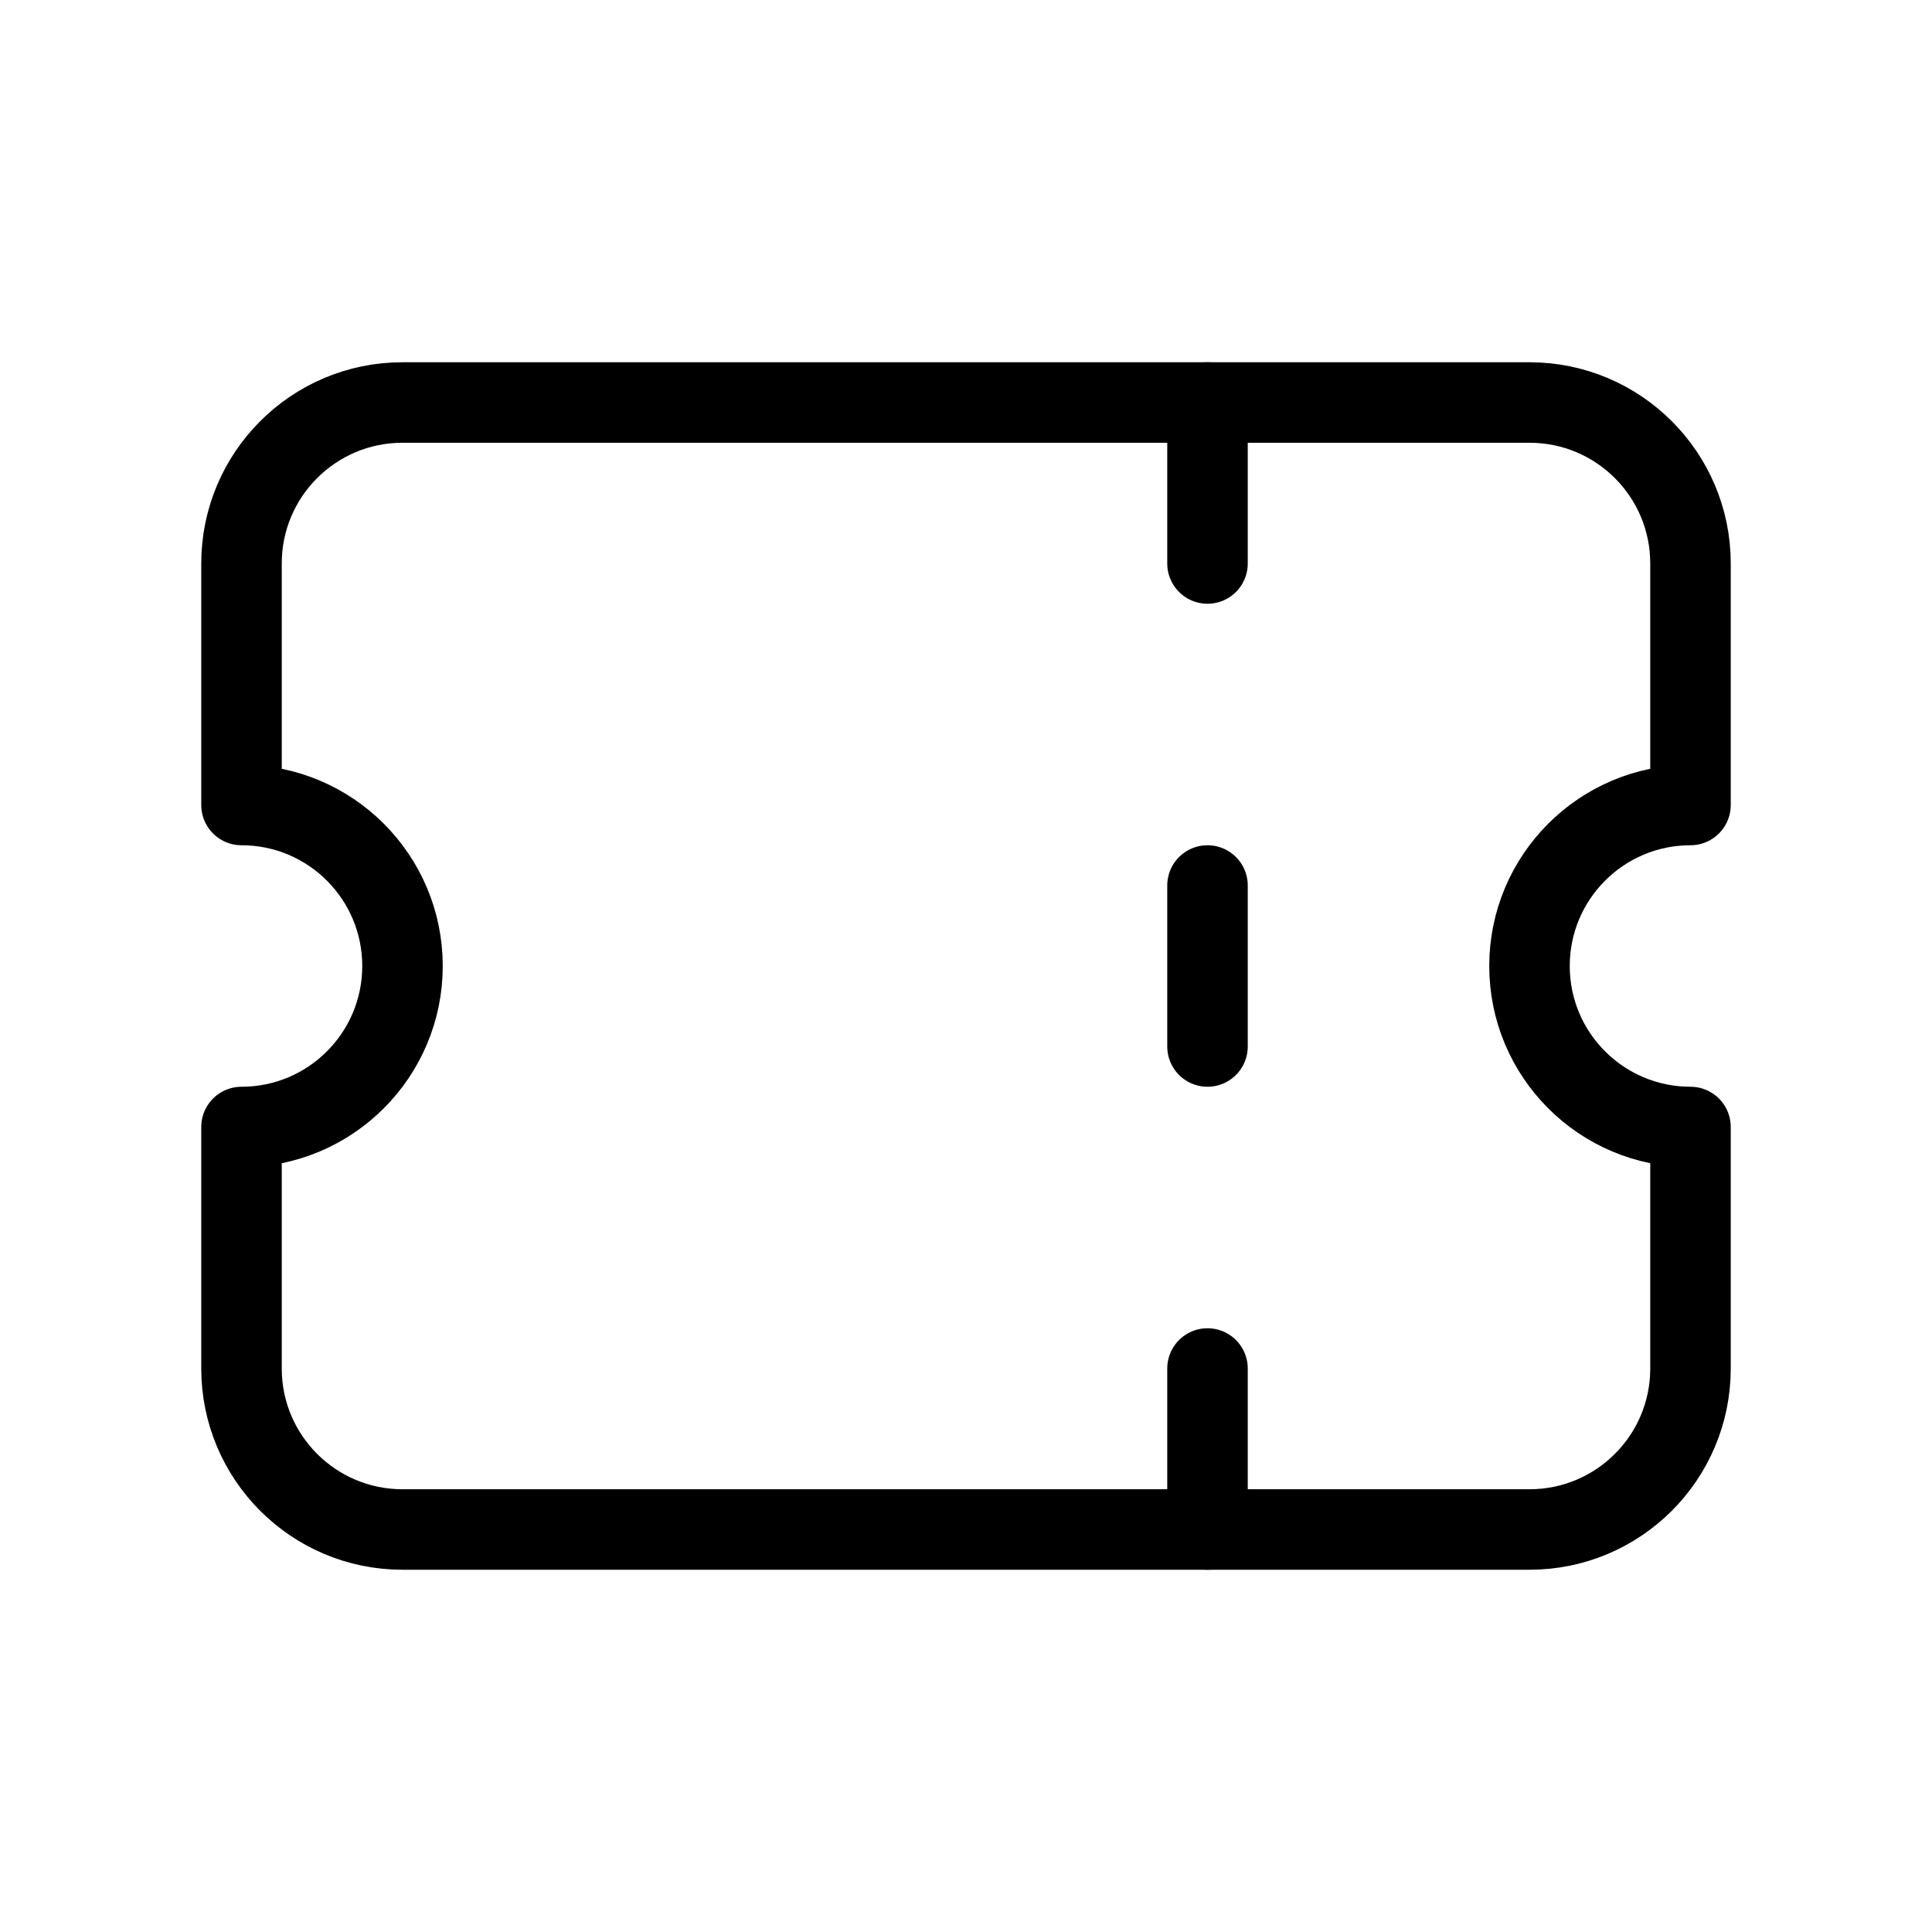
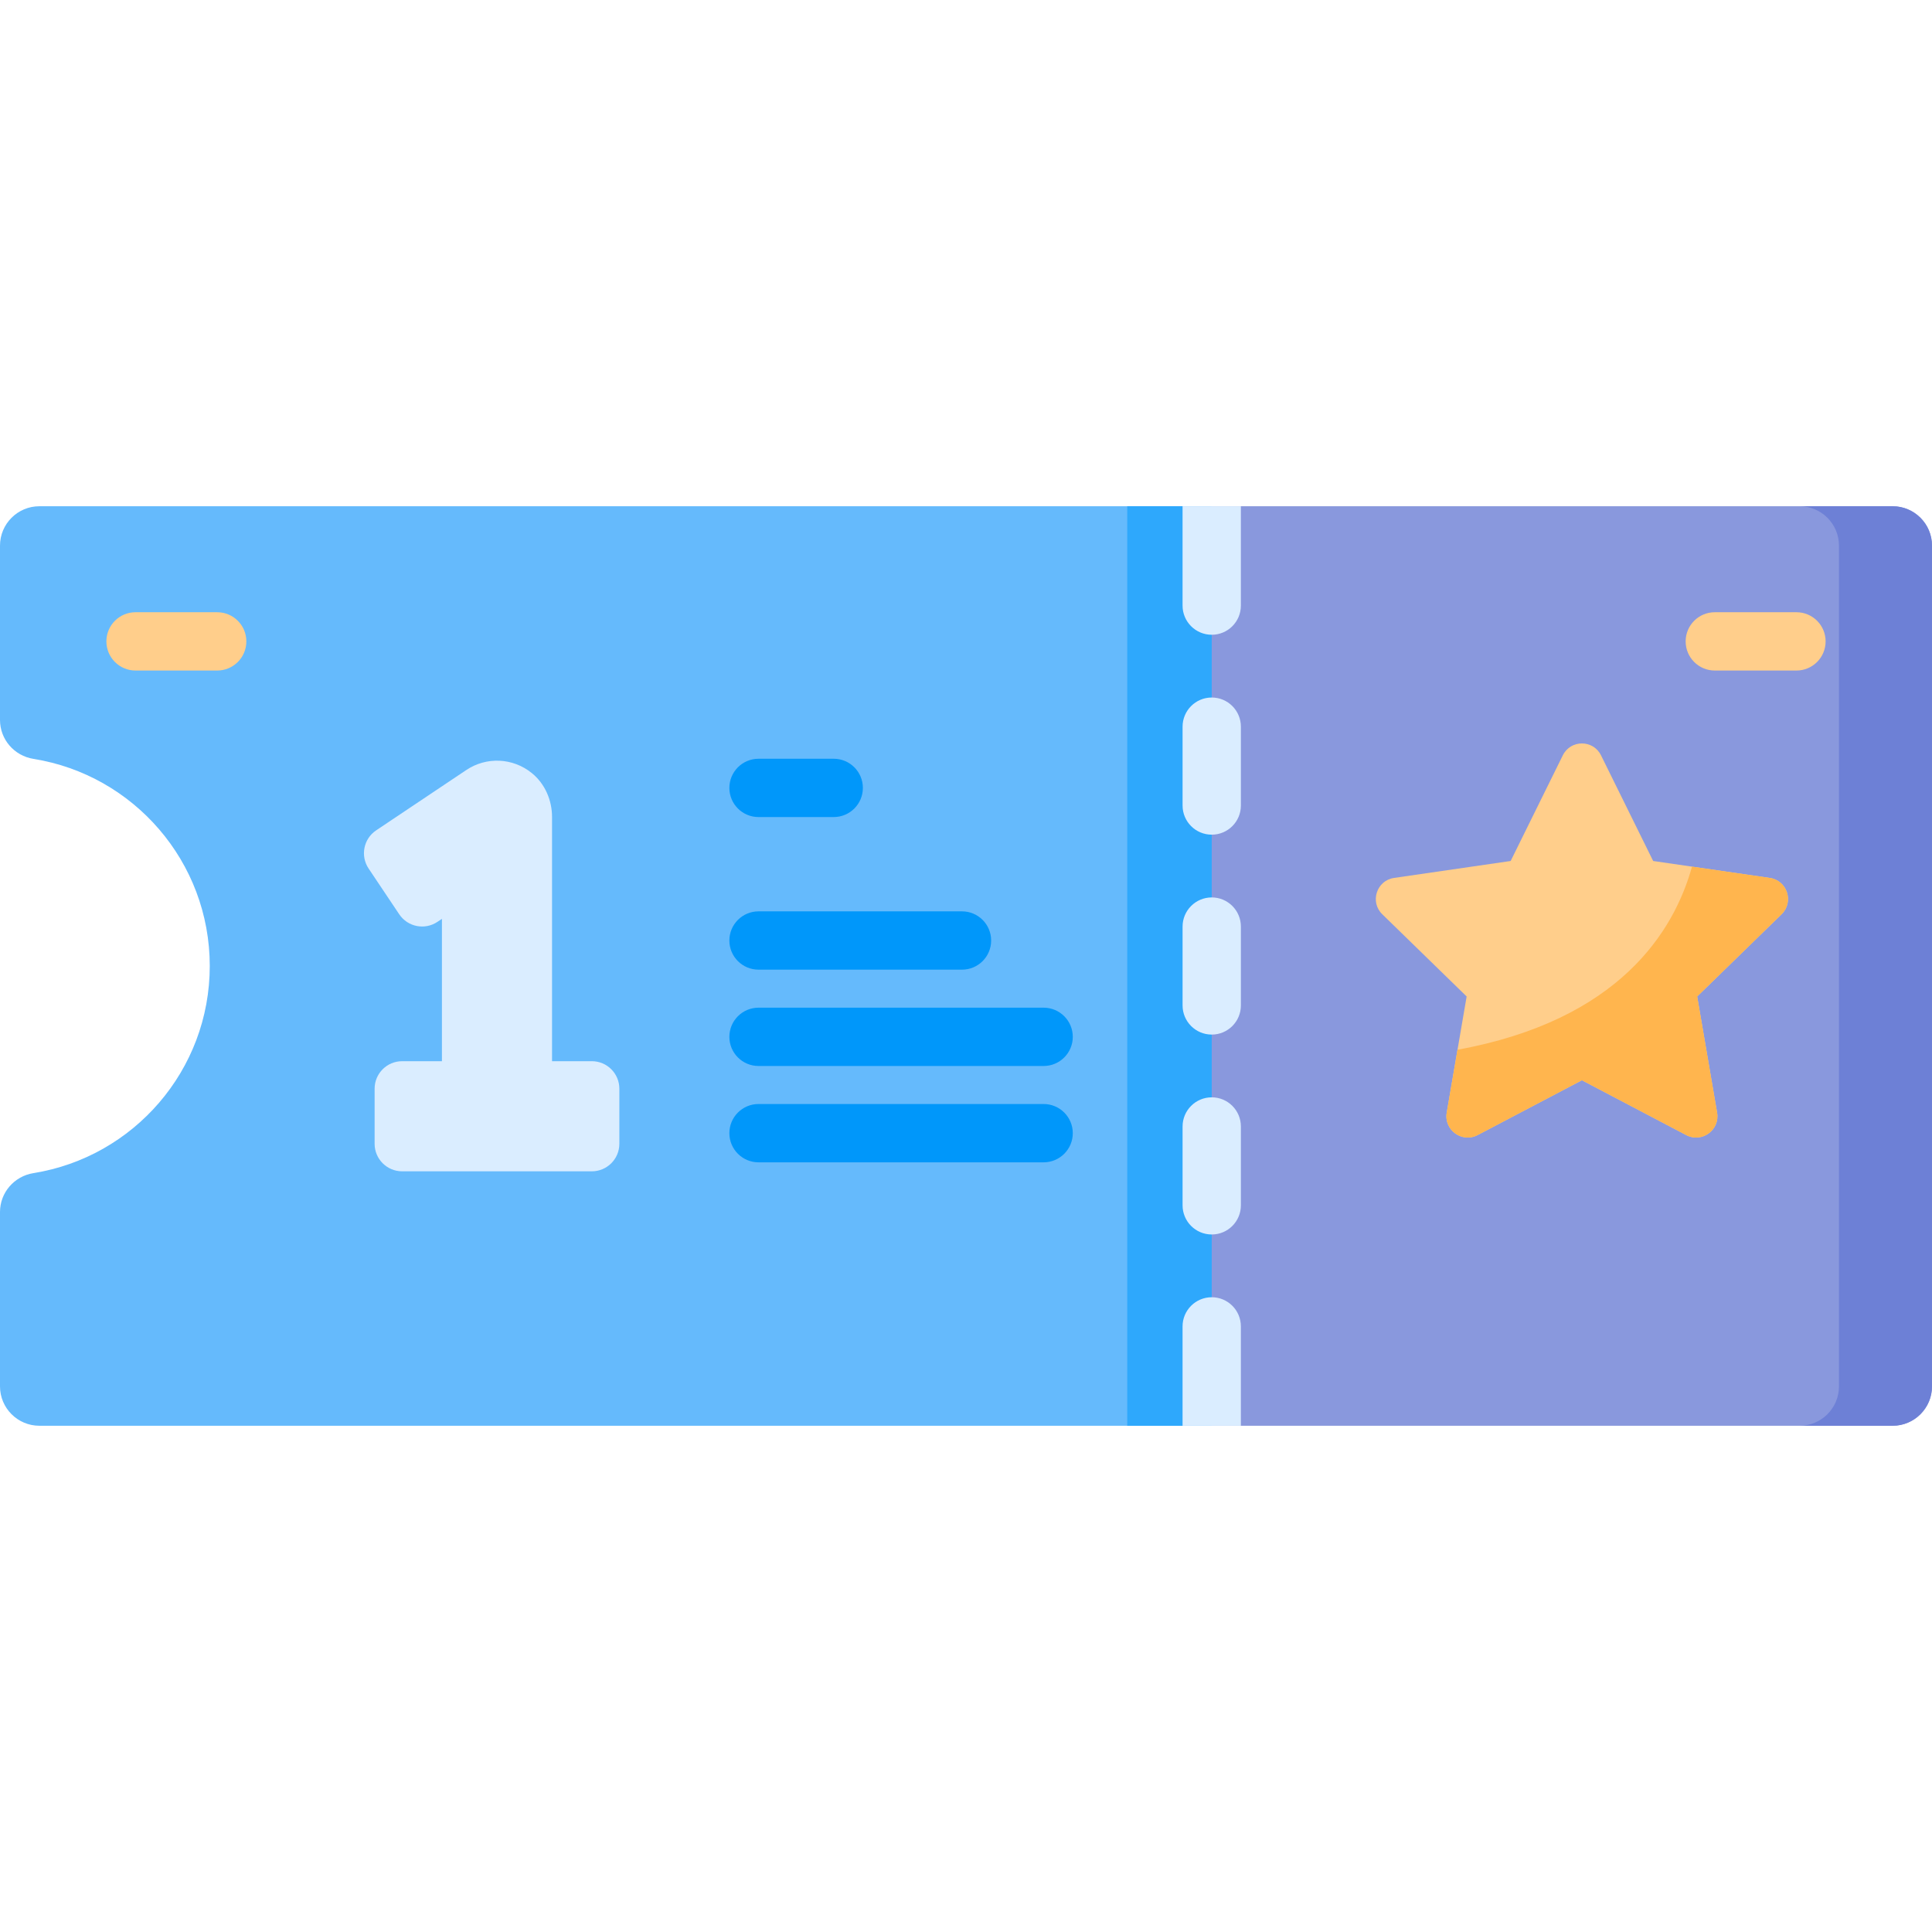
- <svg xmlns="http://www.w3.org/2000/svg" width="32" height="32" viewBox="0 0 24 24" fill="none" stroke="#000000" stroke-width="1" stroke-linecap="round" stroke-linejoin="round">
-   <path d="M15 5l0 2" />
-   <path d="M15 11l0 2" />
-   <path d="M15 17l0 2" />
-   <path d="M5 5h14a2 2 0 0 1 2 2v3a2 2 0 0 0 0 4v3a2 2 0 0 1 -2 2h-14a2 2 0 0 1 -2 -2v-3a2 2 0 0 0 0 -4v-3a2 2 0 0 1 2 -2" />
+ <svg xmlns="http://www.w3.org/2000/svg" version="1.1" id="Capa_1" viewBox="0 0 512 512" xml:space="preserve">
+   <g>
+     <g>
+       <path style="fill:#8998DD;" d="M512,144.596v222.808c0,5.759-4.677,10.436-10.436,10.436H298.732V134.16h202.832    C507.323,134.16,512,138.838,512,144.596z" />
+       <path style="fill:#6D80D6;" d="M512,144.596v222.808c0,5.759-4.677,10.436-10.436,10.436h-24.663    c5.769,0,10.446-4.677,10.446-10.436V144.596c0-5.759-4.677-10.436-10.446-10.436h24.663C507.323,134.16,512,138.838,512,144.596z    " />
+       <path style="fill:#65BAFC;" d="M321.118,134.16V377.84H10.436C4.677,377.84,0,373.162,0,367.404V321.2    c0-5.151,3.77-9.498,8.87-10.312c26.486-4.244,46.719-27.207,46.719-54.888S35.356,205.356,8.87,201.112    C3.77,200.298,0,195.951,0,190.8v-46.204c0-5.759,4.677-10.436,10.436-10.436H321.118z" />
+       <rect x="298.732" y="134.16" style="fill:#2EA8FC;" width="22.386" height="243.679" />
+       <g>
+         <g>
+           <g>
+             <path style="fill:#FFCE8B;" d="M472.134,242.285l-22.364,21.793l5.279,30.779c0.79,4.61-4.046,8.121-8.189,5.948       l-27.636-14.528l-27.636,14.528c-4.143,2.173-8.979-1.339-8.189-5.948l2.857-16.664l2.421-14.115l-22.364-21.793       c-3.346-3.264-1.496-8.956,3.128-9.625l30.899-4.489l13.822-28.004c2.068-4.196,8.054-4.196,10.122,0l13.822,28.004       l10.295,1.496l20.604,2.993C473.631,233.329,475.481,239.022,472.134,242.285z" />
+             <path style="fill:#FFB54E;" d="M472.134,242.285l-22.364,21.793l5.279,30.779c0.79,4.61-4.046,8.121-8.189,5.948       l-27.636-14.528l-27.636,14.528c-4.143,2.173-8.979-1.339-8.189-5.948l2.857-16.664c42.886-7.828,57.369-31.373,62.144-48.526       l20.604,2.993C473.631,233.329,475.481,239.022,472.134,242.285z" />
+           </g>
+         </g>
+       </g>
+       <g>
+         <path style="fill:#DAEDFF;" d="M328.844,134.16v26.331c0,4.265-3.451,7.726-7.726,7.726c-4.265,0-7.726-3.462-7.726-7.726V134.16     H328.844z" />
+         <path style="fill:#DAEDFF;" d="M321.121,221.196c-4.268,0-7.726-3.459-7.726-7.726v-20.894c0-4.267,3.459-7.726,7.726-7.726     s7.726,3.459,7.726,7.726v20.894C328.847,217.737,325.388,221.196,321.121,221.196z" />
+         <path style="fill:#DAEDFF;" d="M321.121,274.174c-4.268,0-7.726-3.459-7.726-7.726v-20.894c0-4.267,3.459-7.726,7.726-7.726     s7.726,3.459,7.726,7.726v20.894C328.847,270.714,325.388,274.174,321.121,274.174z" />
+         <path style="fill:#DAEDFF;" d="M321.121,327.15c-4.268,0-7.726-3.459-7.726-7.726V298.53c0-4.267,3.459-7.726,7.726-7.726     s7.726,3.459,7.726,7.726v20.894C328.847,323.691,325.388,327.15,321.121,327.15z" />
+         <path style="fill:#DAEDFF;" d="M328.844,351.508v26.331h-15.453v-26.331c0-4.265,3.462-7.726,7.726-7.726     C325.393,343.782,328.844,347.243,328.844,351.508z" />
+       </g>
+     </g>
+     <g>
+       <g>
+         <g>
+           <path style="fill:#DAEDFF;" d="M146.298,281.228l0-64.707c0-4.476-1.88-8.822-5.356-11.643      c-5.083-4.126-12.102-4.338-17.352-0.825l-23.9,15.997c-3.349,2.241-4.246,6.773-2.005,10.121l8.116,12.126      c2.241,3.349,6.773,4.246,10.121,2.005l1.193-0.798v37.723h-10.542c-4.029,0-7.296,3.266-7.296,7.296v14.592      c0,4.029,3.266,7.296,7.296,7.296h50.267c4.029,0,7.296-3.266,7.296-7.296v-14.592c0-4.029-3.266-7.296-7.296-7.296H146.298z" />
+         </g>
+       </g>
+       <g>
+         <path style="fill:#0097FA;" d="M220.944,216.529h-19.928c-4.268,0-7.726-3.459-7.726-7.726c0-4.267,3.459-7.726,7.726-7.726     h19.928c4.268,0,7.726,3.459,7.726,7.726C228.67,213.07,225.211,216.529,220.944,216.529z" />
+         <path style="fill:#0097FA;" d="M254.94,256.97h-53.924c-4.268,0-7.726-3.459-7.726-7.726c0-4.267,3.459-7.726,7.726-7.726h53.924     c4.268,0,7.726,3.459,7.726,7.726C262.666,253.511,259.207,256.97,254.94,256.97z" />
+         <path style="fill:#0097FA;" d="M276.573,282.499h-75.557c-4.268,0-7.726-3.459-7.726-7.726c0-4.267,3.459-7.726,7.726-7.726     h75.557c4.268,0,7.726,3.459,7.726,7.726C284.3,279.04,280.841,282.499,276.573,282.499z" />
+         <path style="fill:#0097FA;" d="M276.573,308.027h-75.557c-4.268,0-7.726-3.459-7.726-7.726c0-4.267,3.459-7.726,7.726-7.726     h75.557c4.268,0,7.726,3.459,7.726,7.726C284.3,304.568,280.841,308.027,276.573,308.027z" />
+       </g>
+     </g>
+     <g>
+       <path style="fill:#FFCE8B;" d="M57.559,177.7H35.92c-4.268,0-7.726-3.459-7.726-7.726s3.459-7.726,7.726-7.726h21.64    c4.268,0,7.726,3.459,7.726,7.726S61.827,177.7,57.559,177.7z" />
+       <path style="fill:#FFCE8B;" d="M476.08,177.7h-21.64c-4.268,0-7.726-3.459-7.726-7.726s3.459-7.726,7.726-7.726h21.64    c4.268,0,7.726,3.459,7.726,7.726S480.348,177.7,476.08,177.7z" />
+     </g>
+   </g>
</svg>
